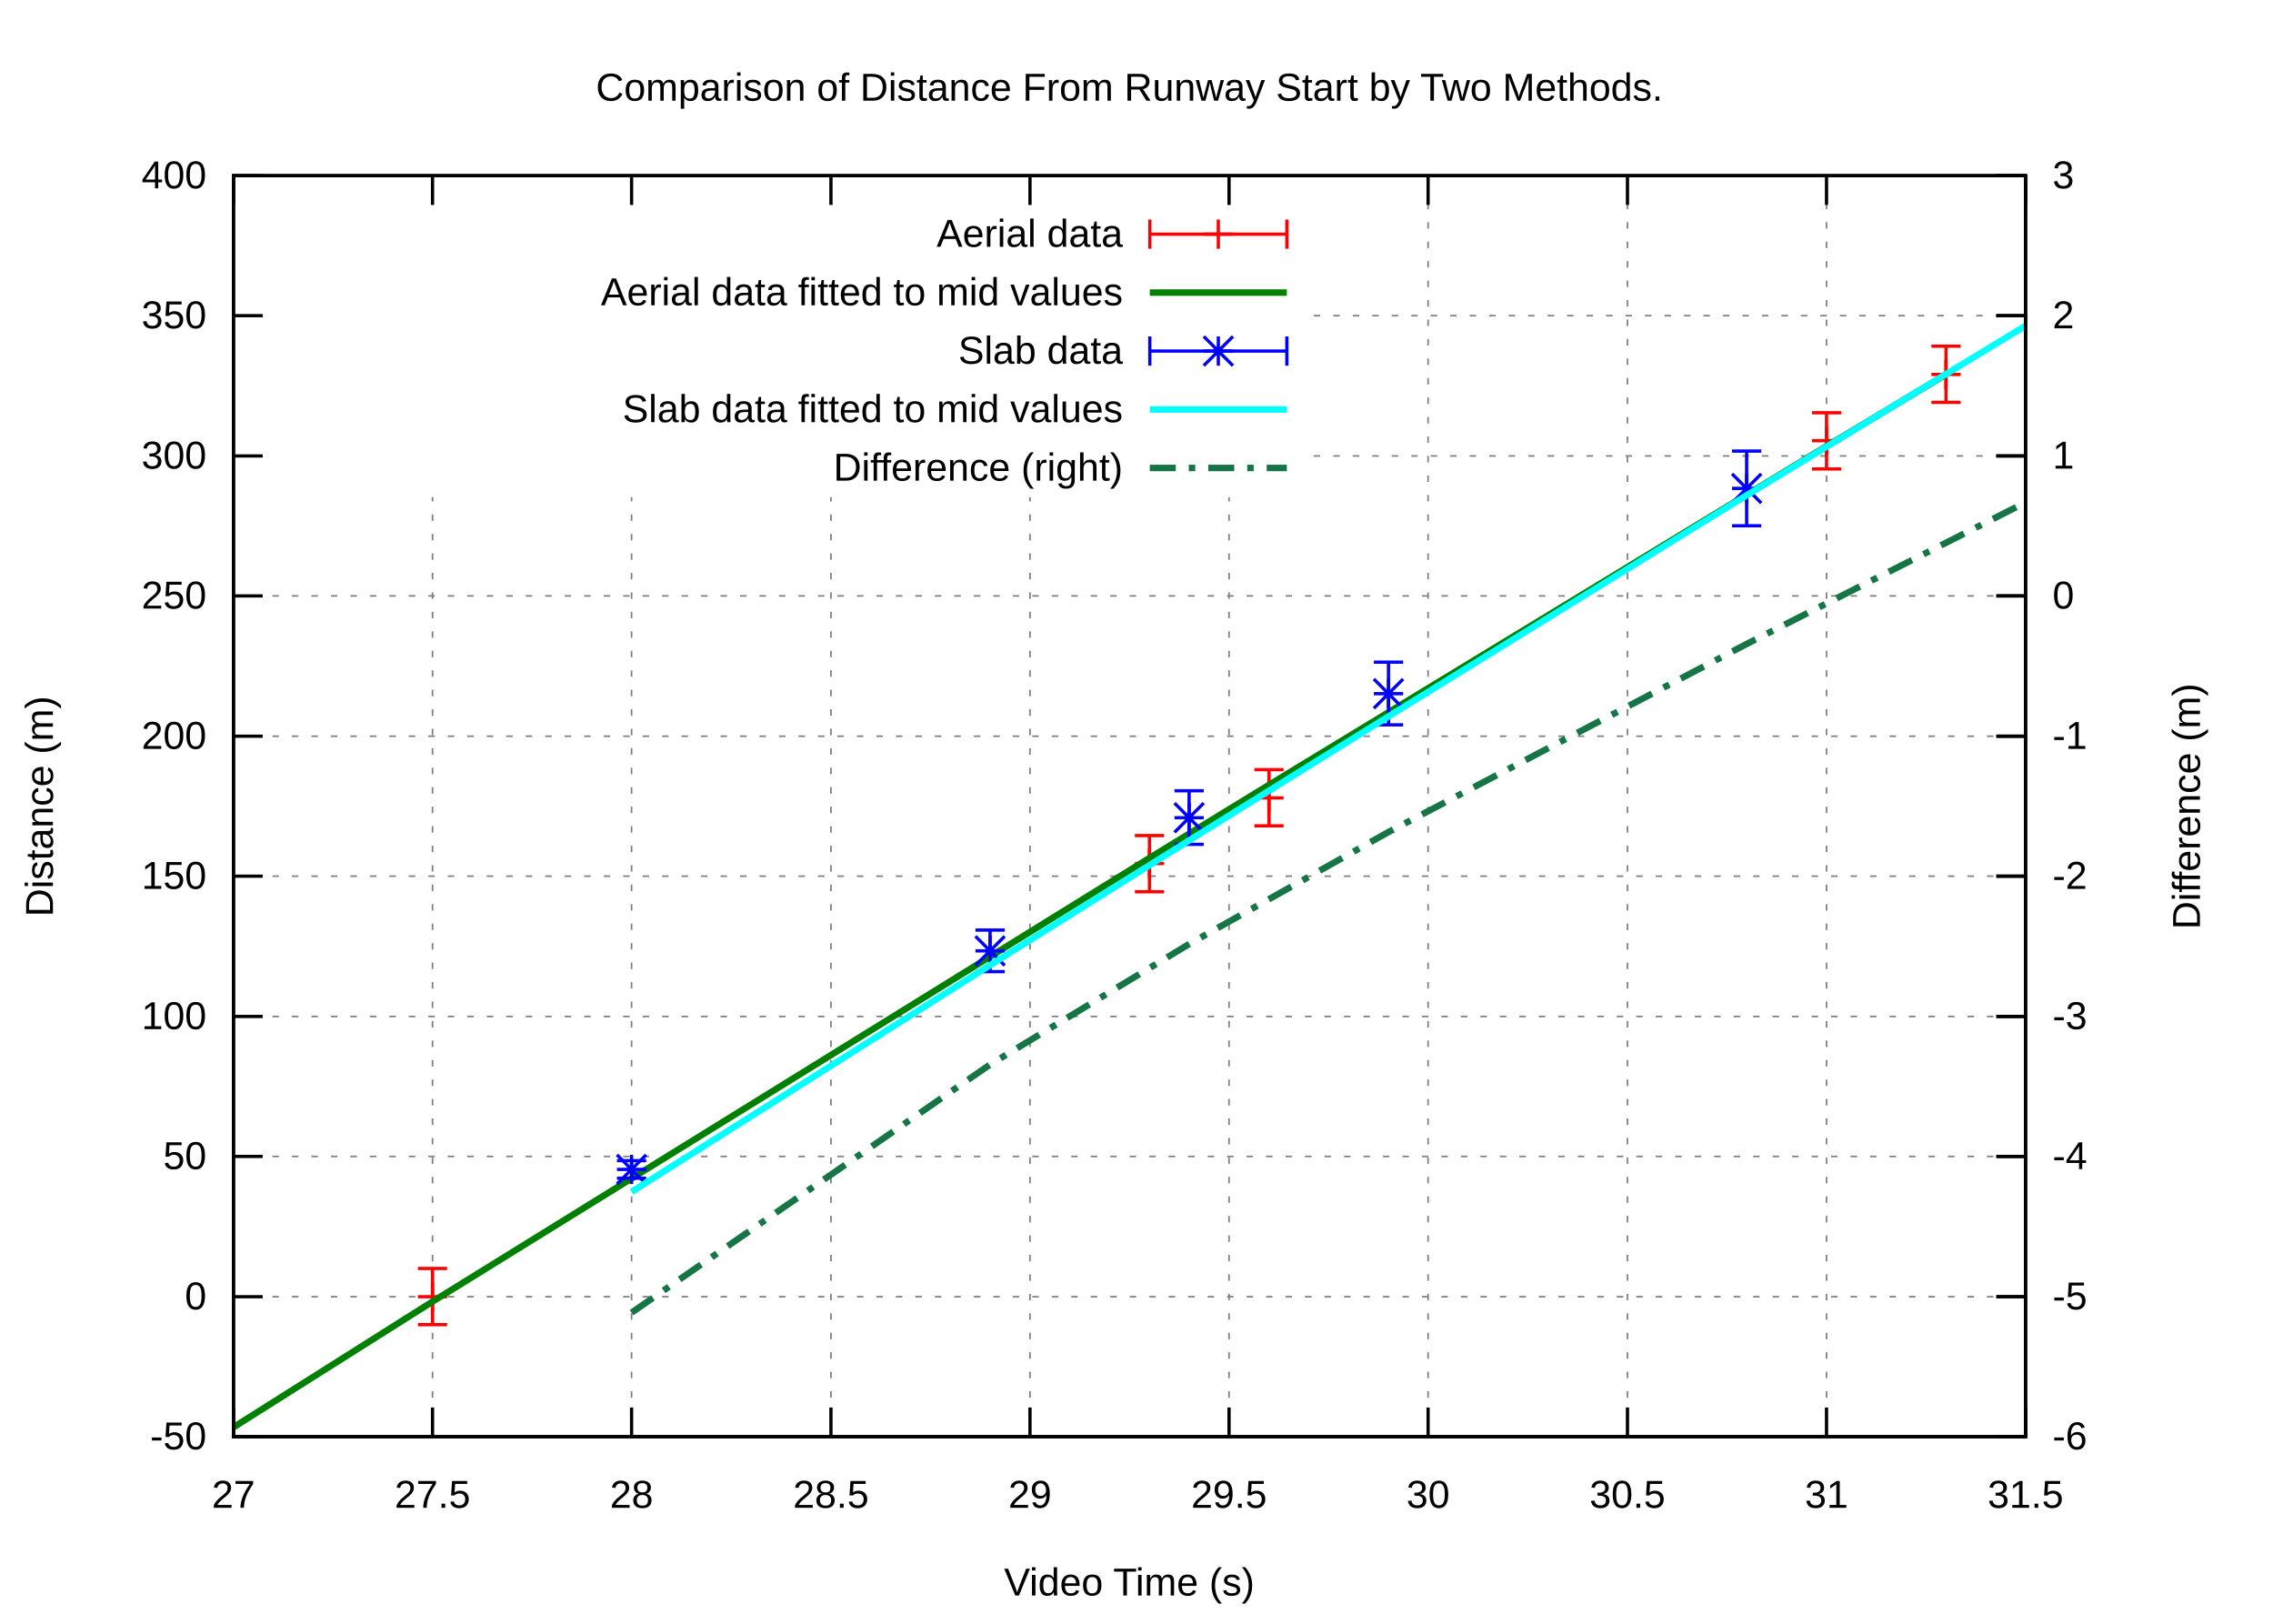
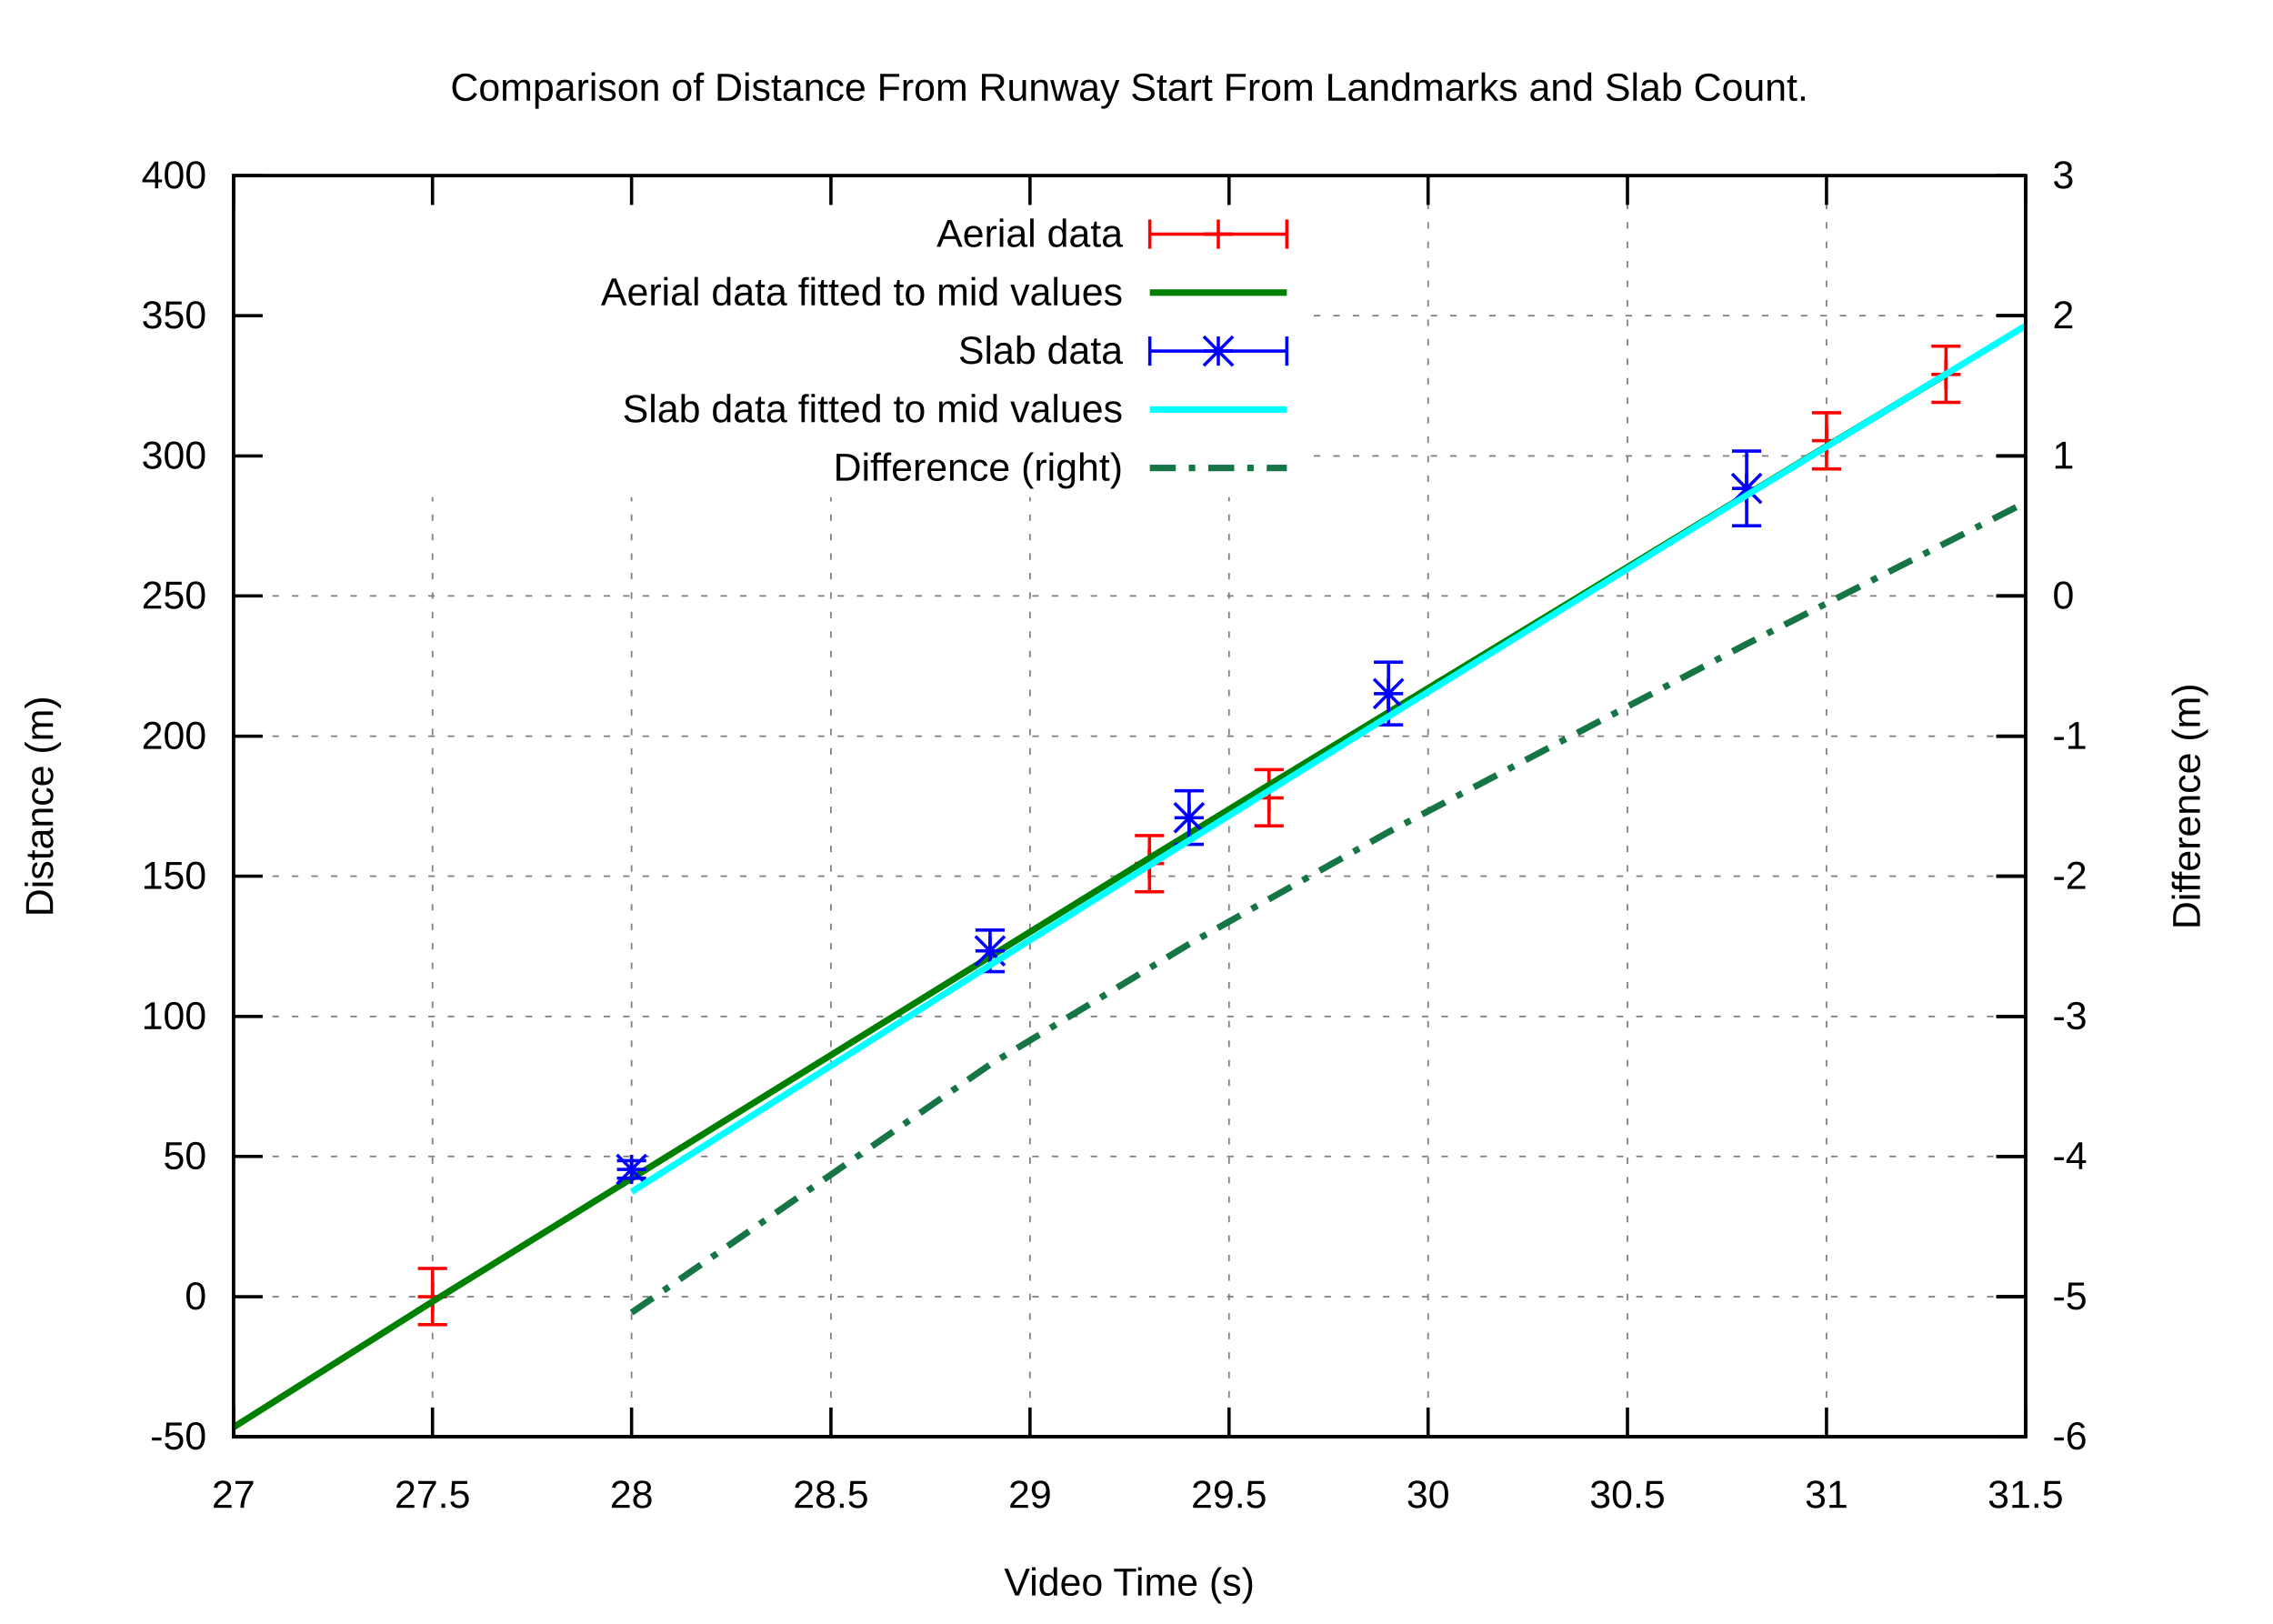
<svg xmlns="http://www.w3.org/2000/svg" xmlns:xlink="http://www.w3.org/1999/xlink" width="700" height="500" viewBox="0 0 700 500">
  <g id="gnuplot_canvas">
    <rect x="0" y="0" width="700" height="500" fill="none" />
    <defs>
      <circle id="gpDot" r="0.5" stroke-width="0.5" stroke="currentColor" />
      <path id="gpPt0" stroke-width="0.222" stroke="currentColor" d="M-1,0 h2 M0,-1 v2" />
      <path id="gpPt1" stroke-width="0.222" stroke="currentColor" d="M-1,-1 L1,1 M1,-1 L-1,1" />
      <path id="gpPt2" stroke-width="0.222" stroke="currentColor" d="M-1,0 L1,0 M0,-1 L0,1 M-1,-1 L1,1 M-1,1 L1,-1" />
      <rect id="gpPt3" stroke-width="0.222" stroke="currentColor" x="-1" y="-1" width="2" height="2" />
      <rect id="gpPt4" stroke-width="0.222" stroke="currentColor" fill="currentColor" x="-1" y="-1" width="2" height="2" />
      <circle id="gpPt5" stroke-width="0.222" stroke="currentColor" cx="0" cy="0" r="1" />
      <use xlink:href="#gpPt5" id="gpPt6" fill="currentColor" stroke="none" />
      <path id="gpPt7" stroke-width="0.222" stroke="currentColor" d="M0,-1.33 L-1.33,0.67 L1.33,0.67 z" />
      <use xlink:href="#gpPt7" id="gpPt8" fill="currentColor" stroke="none" />
      <use xlink:href="#gpPt7" id="gpPt9" stroke="currentColor" transform="rotate(180)" />
      <use xlink:href="#gpPt9" id="gpPt10" fill="currentColor" stroke="none" />
      <use xlink:href="#gpPt3" id="gpPt11" stroke="currentColor" transform="rotate(45)" />
      <use xlink:href="#gpPt11" id="gpPt12" fill="currentColor" stroke="none" />
      <path id="gpPt13" stroke-width="0.222" stroke="currentColor" d="M0,1.330 L1.265,0.411 L0.782,-1.067 L-0.782,-1.076 L-1.265,0.411 z" />
      <use xlink:href="#gpPt13" id="gpPt14" fill="currentColor" stroke="none" />
      <filter id="textbox" filterUnits="objectBoundingBox" x="0" y="0" height="1" width="1">
        <feFlood flood-color="white" flood-opacity="1" result="bgnd" />
        <feComposite in="SourceGraphic" in2="bgnd" operator="atop" />
      </filter>
      <filter id="greybox" filterUnits="objectBoundingBox" x="0" y="0" height="1" width="1">
        <feFlood flood-color="lightgrey" flood-opacity="1" result="grey" />
        <feComposite in="SourceGraphic" in2="grey" operator="atop" />
      </filter>
    </defs>
    <g fill="none" color="white" stroke="currentColor" stroke-width="1.00" stroke-linecap="butt" stroke-linejoin="miter">
</g>
    <g fill="none" color="black" stroke="currentColor" stroke-width="1.00" stroke-linecap="butt" stroke-linejoin="miter">
</g>
    <g fill="none" color="black" stroke="black" stroke-width="0.50" stroke-linecap="butt" stroke-linejoin="miter">
</g>
    <g fill="none" color="gray" stroke="currentColor" stroke-width="0.50" stroke-linecap="butt" stroke-linejoin="miter">
      <path stroke="gray" stroke-dasharray="2,4" class="gridline" d="M71.9,442.4 L623.8,442.4  " />
    </g>
    <g fill="none" color="gray" stroke="gray" stroke-width="1.00" stroke-linecap="butt" stroke-linejoin="miter">
</g>
    <g fill="none" color="black" stroke="currentColor" stroke-width="1.00" stroke-linecap="butt" stroke-linejoin="miter">
      <path stroke="black" d="M71.9,442.4 L80.9,442.4 M623.8,442.4 L614.8,442.4  " />
      <g transform="translate(63.6,446.3)" stroke="none" fill="black" font-family="Arial" font-size="12.00" text-anchor="end">
        <text>
          <tspan font-family="Arial">-50</tspan>
        </text>
      </g>
    </g>
    <g fill="none" color="black" stroke="currentColor" stroke-width="1.00" stroke-linecap="butt" stroke-linejoin="miter">
</g>
    <g fill="none" color="black" stroke="black" stroke-width="0.50" stroke-linecap="butt" stroke-linejoin="miter">
</g>
    <g fill="none" color="gray" stroke="currentColor" stroke-width="0.50" stroke-linecap="butt" stroke-linejoin="miter">
      <path stroke="gray" stroke-dasharray="2,4" class="gridline" d="M71.9,399.3 L623.8,399.3  " />
    </g>
    <g fill="none" color="gray" stroke="gray" stroke-width="1.00" stroke-linecap="butt" stroke-linejoin="miter">
</g>
    <g fill="none" color="black" stroke="currentColor" stroke-width="1.00" stroke-linecap="butt" stroke-linejoin="miter">
      <path stroke="black" d="M71.9,399.3 L80.9,399.3 M623.8,399.3 L614.8,399.3  " />
      <g transform="translate(63.6,403.2)" stroke="none" fill="black" font-family="Arial" font-size="12.00" text-anchor="end">
        <text>
          <tspan font-family="Arial"> 0</tspan>
        </text>
      </g>
    </g>
    <g fill="none" color="black" stroke="currentColor" stroke-width="1.00" stroke-linecap="butt" stroke-linejoin="miter">
</g>
    <g fill="none" color="black" stroke="black" stroke-width="0.50" stroke-linecap="butt" stroke-linejoin="miter">
</g>
    <g fill="none" color="gray" stroke="currentColor" stroke-width="0.50" stroke-linecap="butt" stroke-linejoin="miter">
      <path stroke="gray" stroke-dasharray="2,4" class="gridline" d="M71.9,356.1 L623.8,356.1  " />
    </g>
    <g fill="none" color="gray" stroke="gray" stroke-width="1.00" stroke-linecap="butt" stroke-linejoin="miter">
</g>
    <g fill="none" color="black" stroke="currentColor" stroke-width="1.00" stroke-linecap="butt" stroke-linejoin="miter">
      <path stroke="black" d="M71.9,356.1 L80.9,356.1 M623.8,356.1 L614.8,356.1  " />
      <g transform="translate(63.6,360.0)" stroke="none" fill="black" font-family="Arial" font-size="12.00" text-anchor="end">
        <text>
          <tspan font-family="Arial"> 50</tspan>
        </text>
      </g>
    </g>
    <g fill="none" color="black" stroke="currentColor" stroke-width="1.00" stroke-linecap="butt" stroke-linejoin="miter">
</g>
    <g fill="none" color="black" stroke="black" stroke-width="0.50" stroke-linecap="butt" stroke-linejoin="miter">
</g>
    <g fill="none" color="gray" stroke="currentColor" stroke-width="0.50" stroke-linecap="butt" stroke-linejoin="miter">
      <path stroke="gray" stroke-dasharray="2,4" class="gridline" d="M71.9,313.0 L623.8,313.0  " />
    </g>
    <g fill="none" color="gray" stroke="gray" stroke-width="1.00" stroke-linecap="butt" stroke-linejoin="miter">
</g>
    <g fill="none" color="black" stroke="currentColor" stroke-width="1.00" stroke-linecap="butt" stroke-linejoin="miter">
      <path stroke="black" d="M71.9,313.0 L80.9,313.0 M623.8,313.0 L614.8,313.0  " />
      <g transform="translate(63.6,316.9)" stroke="none" fill="black" font-family="Arial" font-size="12.00" text-anchor="end">
        <text>
          <tspan font-family="Arial"> 100</tspan>
        </text>
      </g>
    </g>
    <g fill="none" color="black" stroke="currentColor" stroke-width="1.00" stroke-linecap="butt" stroke-linejoin="miter">
</g>
    <g fill="none" color="black" stroke="black" stroke-width="0.50" stroke-linecap="butt" stroke-linejoin="miter">
</g>
    <g fill="none" color="gray" stroke="currentColor" stroke-width="0.50" stroke-linecap="butt" stroke-linejoin="miter">
      <path stroke="gray" stroke-dasharray="2,4" class="gridline" d="M71.9,269.8 L623.8,269.8  " />
    </g>
    <g fill="none" color="gray" stroke="gray" stroke-width="1.00" stroke-linecap="butt" stroke-linejoin="miter">
</g>
    <g fill="none" color="black" stroke="currentColor" stroke-width="1.00" stroke-linecap="butt" stroke-linejoin="miter">
      <path stroke="black" d="M71.9,269.8 L80.9,269.8 M623.8,269.8 L614.8,269.8  " />
      <g transform="translate(63.6,273.7)" stroke="none" fill="black" font-family="Arial" font-size="12.00" text-anchor="end">
        <text>
          <tspan font-family="Arial"> 150</tspan>
        </text>
      </g>
    </g>
    <g fill="none" color="black" stroke="currentColor" stroke-width="1.00" stroke-linecap="butt" stroke-linejoin="miter">
</g>
    <g fill="none" color="black" stroke="black" stroke-width="0.50" stroke-linecap="butt" stroke-linejoin="miter">
</g>
    <g fill="none" color="gray" stroke="currentColor" stroke-width="0.50" stroke-linecap="butt" stroke-linejoin="miter">
      <path stroke="gray" stroke-dasharray="2,4" class="gridline" d="M71.9,226.7 L623.8,226.7  " />
    </g>
    <g fill="none" color="gray" stroke="gray" stroke-width="1.00" stroke-linecap="butt" stroke-linejoin="miter">
</g>
    <g fill="none" color="black" stroke="currentColor" stroke-width="1.00" stroke-linecap="butt" stroke-linejoin="miter">
      <path stroke="black" d="M71.9,226.7 L80.9,226.7 M623.8,226.7 L614.8,226.7  " />
      <g transform="translate(63.6,230.6)" stroke="none" fill="black" font-family="Arial" font-size="12.00" text-anchor="end">
        <text>
          <tspan font-family="Arial"> 200</tspan>
        </text>
      </g>
    </g>
    <g fill="none" color="black" stroke="currentColor" stroke-width="1.00" stroke-linecap="butt" stroke-linejoin="miter">
</g>
    <g fill="none" color="black" stroke="black" stroke-width="0.50" stroke-linecap="butt" stroke-linejoin="miter">
</g>
    <g fill="none" color="gray" stroke="currentColor" stroke-width="0.50" stroke-linecap="butt" stroke-linejoin="miter">
      <path stroke="gray" stroke-dasharray="2,4" class="gridline" d="M71.9,183.5 L623.8,183.5  " />
    </g>
    <g fill="none" color="gray" stroke="gray" stroke-width="1.00" stroke-linecap="butt" stroke-linejoin="miter">
</g>
    <g fill="none" color="black" stroke="currentColor" stroke-width="1.00" stroke-linecap="butt" stroke-linejoin="miter">
      <path stroke="black" d="M71.9,183.5 L80.9,183.5 M623.8,183.5 L614.8,183.5  " />
      <g transform="translate(63.6,187.4)" stroke="none" fill="black" font-family="Arial" font-size="12.00" text-anchor="end">
        <text>
          <tspan font-family="Arial"> 250</tspan>
        </text>
      </g>
    </g>
    <g fill="none" color="black" stroke="currentColor" stroke-width="1.00" stroke-linecap="butt" stroke-linejoin="miter">
</g>
    <g fill="none" color="black" stroke="black" stroke-width="0.50" stroke-linecap="butt" stroke-linejoin="miter">
</g>
    <g fill="none" color="gray" stroke="currentColor" stroke-width="0.50" stroke-linecap="butt" stroke-linejoin="miter">
      <path stroke="gray" stroke-dasharray="2,4" class="gridline" d="M71.9,140.4 L80.2,140.4 M404.6,140.4 L623.8,140.4  " />
    </g>
    <g fill="none" color="gray" stroke="gray" stroke-width="1.00" stroke-linecap="butt" stroke-linejoin="miter">
</g>
    <g fill="none" color="black" stroke="currentColor" stroke-width="1.00" stroke-linecap="butt" stroke-linejoin="miter">
      <path stroke="black" d="M71.9,140.4 L80.9,140.4 M623.8,140.4 L614.8,140.4  " />
      <g transform="translate(63.6,144.3)" stroke="none" fill="black" font-family="Arial" font-size="12.00" text-anchor="end">
        <text>
          <tspan font-family="Arial"> 300</tspan>
        </text>
      </g>
    </g>
    <g fill="none" color="black" stroke="currentColor" stroke-width="1.00" stroke-linecap="butt" stroke-linejoin="miter">
</g>
    <g fill="none" color="black" stroke="black" stroke-width="0.50" stroke-linecap="butt" stroke-linejoin="miter">
</g>
    <g fill="none" color="gray" stroke="currentColor" stroke-width="0.50" stroke-linecap="butt" stroke-linejoin="miter">
      <path stroke="gray" stroke-dasharray="2,4" class="gridline" d="M71.9,97.2 L80.2,97.2 M404.6,97.2 L623.8,97.2  " />
    </g>
    <g fill="none" color="gray" stroke="gray" stroke-width="1.00" stroke-linecap="butt" stroke-linejoin="miter">
</g>
    <g fill="none" color="black" stroke="currentColor" stroke-width="1.00" stroke-linecap="butt" stroke-linejoin="miter">
      <path stroke="black" d="M71.9,97.2 L80.9,97.2 M623.8,97.2 L614.8,97.2  " />
      <g transform="translate(63.6,101.1)" stroke="none" fill="black" font-family="Arial" font-size="12.00" text-anchor="end">
        <text>
          <tspan font-family="Arial"> 350</tspan>
        </text>
      </g>
    </g>
    <g fill="none" color="black" stroke="currentColor" stroke-width="1.00" stroke-linecap="butt" stroke-linejoin="miter">
</g>
    <g fill="none" color="black" stroke="black" stroke-width="0.50" stroke-linecap="butt" stroke-linejoin="miter">
</g>
    <g fill="none" color="gray" stroke="currentColor" stroke-width="0.50" stroke-linecap="butt" stroke-linejoin="miter">
      <path stroke="gray" stroke-dasharray="2,4" class="gridline" d="M71.9,54.1 L623.8,54.1  " />
    </g>
    <g fill="none" color="gray" stroke="gray" stroke-width="1.00" stroke-linecap="butt" stroke-linejoin="miter">
</g>
    <g fill="none" color="black" stroke="currentColor" stroke-width="1.00" stroke-linecap="butt" stroke-linejoin="miter">
      <path stroke="black" d="M71.9,54.1 L80.9,54.1 M623.8,54.1 L614.8,54.1  " />
      <g transform="translate(63.6,58.0)" stroke="none" fill="black" font-family="Arial" font-size="12.00" text-anchor="end">
        <text>
          <tspan font-family="Arial"> 400</tspan>
        </text>
      </g>
    </g>
    <g fill="none" color="black" stroke="currentColor" stroke-width="1.00" stroke-linecap="butt" stroke-linejoin="miter">
</g>
    <g fill="none" color="black" stroke="black" stroke-width="0.50" stroke-linecap="butt" stroke-linejoin="miter">
</g>
    <g fill="none" color="gray" stroke="currentColor" stroke-width="0.50" stroke-linecap="butt" stroke-linejoin="miter">
      <path stroke="gray" stroke-dasharray="2,4" class="gridline" d="M71.9,442.4 L71.9,54.1  " />
    </g>
    <g fill="none" color="gray" stroke="gray" stroke-width="1.00" stroke-linecap="butt" stroke-linejoin="miter">
</g>
    <g fill="none" color="black" stroke="currentColor" stroke-width="1.00" stroke-linecap="butt" stroke-linejoin="miter">
      <path stroke="black" d="M71.9,442.4 L71.9,433.4 M71.9,54.1 L71.9,63.1  " />
      <g transform="translate(71.9,464.3)" stroke="none" fill="black" font-family="Arial" font-size="12.00" text-anchor="middle">
        <text>
          <tspan font-family="Arial"> 27</tspan>
        </text>
      </g>
    </g>
    <g fill="none" color="black" stroke="currentColor" stroke-width="1.00" stroke-linecap="butt" stroke-linejoin="miter">
</g>
    <g fill="none" color="black" stroke="black" stroke-width="0.50" stroke-linecap="butt" stroke-linejoin="miter">
</g>
    <g fill="none" color="gray" stroke="currentColor" stroke-width="0.50" stroke-linecap="butt" stroke-linejoin="miter">
      <path stroke="gray" stroke-dasharray="2,4" class="gridline" d="M133.2,442.4 L133.2,153.1 M133.2,63.1 L133.2,54.1  " />
    </g>
    <g fill="none" color="gray" stroke="gray" stroke-width="1.00" stroke-linecap="butt" stroke-linejoin="miter">
</g>
    <g fill="none" color="black" stroke="currentColor" stroke-width="1.00" stroke-linecap="butt" stroke-linejoin="miter">
      <path stroke="black" d="M133.2,442.4 L133.2,433.4 M133.2,54.1 L133.2,63.1  " />
      <g transform="translate(133.2,464.3)" stroke="none" fill="black" font-family="Arial" font-size="12.00" text-anchor="middle">
        <text>
          <tspan font-family="Arial"> 27.5</tspan>
        </text>
      </g>
    </g>
    <g fill="none" color="black" stroke="currentColor" stroke-width="1.00" stroke-linecap="butt" stroke-linejoin="miter">
</g>
    <g fill="none" color="black" stroke="black" stroke-width="0.50" stroke-linecap="butt" stroke-linejoin="miter">
</g>
    <g fill="none" color="gray" stroke="currentColor" stroke-width="0.50" stroke-linecap="butt" stroke-linejoin="miter">
      <path stroke="gray" stroke-dasharray="2,4" class="gridline" d="M194.5,442.4 L194.5,153.1 M194.5,63.1 L194.5,54.1  " />
    </g>
    <g fill="none" color="gray" stroke="gray" stroke-width="1.00" stroke-linecap="butt" stroke-linejoin="miter">
</g>
    <g fill="none" color="black" stroke="currentColor" stroke-width="1.00" stroke-linecap="butt" stroke-linejoin="miter">
      <path stroke="black" d="M194.5,442.4 L194.5,433.4 M194.5,54.1 L194.5,63.1  " />
      <g transform="translate(194.5,464.3)" stroke="none" fill="black" font-family="Arial" font-size="12.00" text-anchor="middle">
        <text>
          <tspan font-family="Arial"> 28</tspan>
        </text>
      </g>
    </g>
    <g fill="none" color="black" stroke="currentColor" stroke-width="1.00" stroke-linecap="butt" stroke-linejoin="miter">
</g>
    <g fill="none" color="black" stroke="black" stroke-width="0.50" stroke-linecap="butt" stroke-linejoin="miter">
</g>
    <g fill="none" color="gray" stroke="currentColor" stroke-width="0.50" stroke-linecap="butt" stroke-linejoin="miter">
      <path stroke="gray" stroke-dasharray="2,4" class="gridline" d="M255.9,442.4 L255.9,153.1 M255.9,63.1 L255.9,54.1  " />
    </g>
    <g fill="none" color="gray" stroke="gray" stroke-width="1.00" stroke-linecap="butt" stroke-linejoin="miter">
</g>
    <g fill="none" color="black" stroke="currentColor" stroke-width="1.00" stroke-linecap="butt" stroke-linejoin="miter">
      <path stroke="black" d="M255.9,442.4 L255.9,433.4 M255.9,54.1 L255.9,63.1  " />
      <g transform="translate(255.9,464.3)" stroke="none" fill="black" font-family="Arial" font-size="12.00" text-anchor="middle">
        <text>
          <tspan font-family="Arial"> 28.5</tspan>
        </text>
      </g>
    </g>
    <g fill="none" color="black" stroke="currentColor" stroke-width="1.00" stroke-linecap="butt" stroke-linejoin="miter">
</g>
    <g fill="none" color="black" stroke="black" stroke-width="0.50" stroke-linecap="butt" stroke-linejoin="miter">
</g>
    <g fill="none" color="gray" stroke="currentColor" stroke-width="0.50" stroke-linecap="butt" stroke-linejoin="miter">
      <path stroke="gray" stroke-dasharray="2,4" class="gridline" d="M317.2,442.4 L317.2,153.1 M317.2,63.1 L317.2,54.1  " />
    </g>
    <g fill="none" color="gray" stroke="gray" stroke-width="1.00" stroke-linecap="butt" stroke-linejoin="miter">
</g>
    <g fill="none" color="black" stroke="currentColor" stroke-width="1.00" stroke-linecap="butt" stroke-linejoin="miter">
      <path stroke="black" d="M317.2,442.4 L317.2,433.4 M317.2,54.1 L317.2,63.1  " />
      <g transform="translate(317.2,464.3)" stroke="none" fill="black" font-family="Arial" font-size="12.00" text-anchor="middle">
        <text>
          <tspan font-family="Arial"> 29</tspan>
        </text>
      </g>
    </g>
    <g fill="none" color="black" stroke="currentColor" stroke-width="1.00" stroke-linecap="butt" stroke-linejoin="miter">
</g>
    <g fill="none" color="black" stroke="black" stroke-width="0.50" stroke-linecap="butt" stroke-linejoin="miter">
</g>
    <g fill="none" color="gray" stroke="currentColor" stroke-width="0.50" stroke-linecap="butt" stroke-linejoin="miter">
      <path stroke="gray" stroke-dasharray="2,4" class="gridline" d="M378.5,442.4 L378.5,153.1 M378.5,63.1 L378.5,54.1  " />
    </g>
    <g fill="none" color="gray" stroke="gray" stroke-width="1.00" stroke-linecap="butt" stroke-linejoin="miter">
</g>
    <g fill="none" color="black" stroke="currentColor" stroke-width="1.00" stroke-linecap="butt" stroke-linejoin="miter">
      <path stroke="black" d="M378.5,442.4 L378.5,433.4 M378.5,54.1 L378.5,63.1  " />
      <g transform="translate(378.5,464.3)" stroke="none" fill="black" font-family="Arial" font-size="12.00" text-anchor="middle">
        <text>
          <tspan font-family="Arial"> 29.5</tspan>
        </text>
      </g>
    </g>
    <g fill="none" color="black" stroke="currentColor" stroke-width="1.00" stroke-linecap="butt" stroke-linejoin="miter">
</g>
    <g fill="none" color="black" stroke="black" stroke-width="0.50" stroke-linecap="butt" stroke-linejoin="miter">
</g>
    <g fill="none" color="gray" stroke="currentColor" stroke-width="0.50" stroke-linecap="butt" stroke-linejoin="miter">
      <path stroke="gray" stroke-dasharray="2,4" class="gridline" d="M439.8,442.4 L439.8,54.1  " />
    </g>
    <g fill="none" color="gray" stroke="gray" stroke-width="1.00" stroke-linecap="butt" stroke-linejoin="miter">
</g>
    <g fill="none" color="black" stroke="currentColor" stroke-width="1.00" stroke-linecap="butt" stroke-linejoin="miter">
      <path stroke="black" d="M439.8,442.4 L439.8,433.4 M439.8,54.1 L439.8,63.1  " />
      <g transform="translate(439.8,464.3)" stroke="none" fill="black" font-family="Arial" font-size="12.00" text-anchor="middle">
        <text>
          <tspan font-family="Arial"> 30</tspan>
        </text>
      </g>
    </g>
    <g fill="none" color="black" stroke="currentColor" stroke-width="1.00" stroke-linecap="butt" stroke-linejoin="miter">
</g>
    <g fill="none" color="black" stroke="black" stroke-width="0.50" stroke-linecap="butt" stroke-linejoin="miter">
</g>
    <g fill="none" color="gray" stroke="currentColor" stroke-width="0.50" stroke-linecap="butt" stroke-linejoin="miter">
      <path stroke="gray" stroke-dasharray="2,4" class="gridline" d="M501.2,442.4 L501.2,54.1  " />
    </g>
    <g fill="none" color="gray" stroke="gray" stroke-width="1.00" stroke-linecap="butt" stroke-linejoin="miter">
</g>
    <g fill="none" color="black" stroke="currentColor" stroke-width="1.00" stroke-linecap="butt" stroke-linejoin="miter">
      <path stroke="black" d="M501.2,442.4 L501.2,433.4 M501.2,54.1 L501.2,63.1  " />
      <g transform="translate(501.2,464.3)" stroke="none" fill="black" font-family="Arial" font-size="12.00" text-anchor="middle">
        <text>
          <tspan font-family="Arial"> 30.5</tspan>
        </text>
      </g>
    </g>
    <g fill="none" color="black" stroke="currentColor" stroke-width="1.00" stroke-linecap="butt" stroke-linejoin="miter">
</g>
    <g fill="none" color="black" stroke="black" stroke-width="0.50" stroke-linecap="butt" stroke-linejoin="miter">
</g>
    <g fill="none" color="gray" stroke="currentColor" stroke-width="0.50" stroke-linecap="butt" stroke-linejoin="miter">
      <path stroke="gray" stroke-dasharray="2,4" class="gridline" d="M562.5,442.4 L562.5,54.1  " />
    </g>
    <g fill="none" color="gray" stroke="gray" stroke-width="1.00" stroke-linecap="butt" stroke-linejoin="miter">
</g>
    <g fill="none" color="black" stroke="currentColor" stroke-width="1.00" stroke-linecap="butt" stroke-linejoin="miter">
      <path stroke="black" d="M562.5,442.4 L562.5,433.4 M562.5,54.1 L562.5,63.1  " />
      <g transform="translate(562.5,464.3)" stroke="none" fill="black" font-family="Arial" font-size="12.00" text-anchor="middle">
        <text>
          <tspan font-family="Arial"> 31</tspan>
        </text>
      </g>
    </g>
    <g fill="none" color="black" stroke="currentColor" stroke-width="1.00" stroke-linecap="butt" stroke-linejoin="miter">
</g>
    <g fill="none" color="black" stroke="black" stroke-width="0.50" stroke-linecap="butt" stroke-linejoin="miter">
</g>
    <g fill="none" color="gray" stroke="currentColor" stroke-width="0.50" stroke-linecap="butt" stroke-linejoin="miter">
      <path stroke="gray" stroke-dasharray="2,4" class="gridline" d="M623.8,442.4 L623.8,54.1  " />
    </g>
    <g fill="none" color="gray" stroke="gray" stroke-width="1.00" stroke-linecap="butt" stroke-linejoin="miter">
</g>
    <g fill="none" color="black" stroke="currentColor" stroke-width="1.00" stroke-linecap="butt" stroke-linejoin="miter">
      <path stroke="black" d="M623.8,442.4 L623.8,433.4 M623.8,54.1 L623.8,63.1  " />
      <g transform="translate(623.8,464.3)" stroke="none" fill="black" font-family="Arial" font-size="12.00" text-anchor="middle">
        <text>
          <tspan font-family="Arial"> 31.5</tspan>
        </text>
      </g>
    </g>
    <g fill="none" color="black" stroke="currentColor" stroke-width="1.00" stroke-linecap="butt" stroke-linejoin="miter">
      <path stroke="black" d="M623.8,442.4 L614.8,442.4  " />
      <g transform="translate(632.1,446.3)" stroke="none" fill="black" font-family="Arial" font-size="12.00" text-anchor="start">
        <text>
          <tspan font-family="Arial">-6</tspan>
        </text>
      </g>
    </g>
    <g fill="none" color="black" stroke="currentColor" stroke-width="1.00" stroke-linecap="butt" stroke-linejoin="miter">
      <path stroke="black" d="M623.8,399.3 L614.8,399.3  " />
      <g transform="translate(632.1,403.2)" stroke="none" fill="black" font-family="Arial" font-size="12.00" text-anchor="start">
        <text>
          <tspan font-family="Arial">-5</tspan>
        </text>
      </g>
    </g>
    <g fill="none" color="black" stroke="currentColor" stroke-width="1.00" stroke-linecap="butt" stroke-linejoin="miter">
      <path stroke="black" d="M623.8,356.1 L614.8,356.1  " />
      <g transform="translate(632.1,360.0)" stroke="none" fill="black" font-family="Arial" font-size="12.00" text-anchor="start">
        <text>
          <tspan font-family="Arial">-4</tspan>
        </text>
      </g>
    </g>
    <g fill="none" color="black" stroke="currentColor" stroke-width="1.00" stroke-linecap="butt" stroke-linejoin="miter">
      <path stroke="black" d="M623.8,313.0 L614.8,313.0  " />
      <g transform="translate(632.1,316.9)" stroke="none" fill="black" font-family="Arial" font-size="12.00" text-anchor="start">
        <text>
          <tspan font-family="Arial">-3</tspan>
        </text>
      </g>
    </g>
    <g fill="none" color="black" stroke="currentColor" stroke-width="1.00" stroke-linecap="butt" stroke-linejoin="miter">
      <path stroke="black" d="M623.8,269.8 L614.8,269.8  " />
      <g transform="translate(632.1,273.7)" stroke="none" fill="black" font-family="Arial" font-size="12.00" text-anchor="start">
        <text>
          <tspan font-family="Arial">-2</tspan>
        </text>
      </g>
    </g>
    <g fill="none" color="black" stroke="currentColor" stroke-width="1.00" stroke-linecap="butt" stroke-linejoin="miter">
      <path stroke="black" d="M623.8,226.7 L614.8,226.7  " />
      <g transform="translate(632.1,230.6)" stroke="none" fill="black" font-family="Arial" font-size="12.00" text-anchor="start">
        <text>
          <tspan font-family="Arial">-1</tspan>
        </text>
      </g>
    </g>
    <g fill="none" color="black" stroke="currentColor" stroke-width="1.00" stroke-linecap="butt" stroke-linejoin="miter">
      <path stroke="black" d="M623.8,183.5 L614.8,183.5  " />
      <g transform="translate(632.1,187.4)" stroke="none" fill="black" font-family="Arial" font-size="12.00" text-anchor="start">
        <text>
          <tspan font-family="Arial"> 0</tspan>
        </text>
      </g>
    </g>
    <g fill="none" color="black" stroke="currentColor" stroke-width="1.00" stroke-linecap="butt" stroke-linejoin="miter">
      <path stroke="black" d="M623.8,140.4 L614.8,140.4  " />
      <g transform="translate(632.1,144.3)" stroke="none" fill="black" font-family="Arial" font-size="12.00" text-anchor="start">
        <text>
          <tspan font-family="Arial"> 1</tspan>
        </text>
      </g>
    </g>
    <g fill="none" color="black" stroke="currentColor" stroke-width="1.00" stroke-linecap="butt" stroke-linejoin="miter">
      <path stroke="black" d="M623.8,97.2 L614.8,97.2  " />
      <g transform="translate(632.1,101.1)" stroke="none" fill="black" font-family="Arial" font-size="12.00" text-anchor="start">
        <text>
          <tspan font-family="Arial"> 2</tspan>
        </text>
      </g>
    </g>
    <g fill="none" color="black" stroke="currentColor" stroke-width="1.00" stroke-linecap="butt" stroke-linejoin="miter">
      <path stroke="black" d="M623.8,54.1 L614.8,54.1  " />
      <g transform="translate(632.1,58.0)" stroke="none" fill="black" font-family="Arial" font-size="12.00" text-anchor="start">
        <text>
          <tspan font-family="Arial"> 3</tspan>
        </text>
      </g>
    </g>
    <g fill="none" color="black" stroke="currentColor" stroke-width="1.00" stroke-linecap="butt" stroke-linejoin="miter">
</g>
    <g fill="none" color="black" stroke="currentColor" stroke-width="1.00" stroke-linecap="butt" stroke-linejoin="miter">
      <path stroke="black" d="M71.9,54.1 L71.9,442.4 L623.8,442.4 L623.8,54.1 L71.9,54.1 Z  " />
    </g>
    <g fill="none" color="black" stroke="currentColor" stroke-width="1.00" stroke-linecap="butt" stroke-linejoin="miter">
      <g transform="translate(16.3,248.3) rotate(270)" stroke="none" fill="black" font-family="Arial" font-size="12.00" text-anchor="middle">
        <text>
          <tspan font-family="Arial">Distance (m)</tspan>
        </text>
      </g>
    </g>
    <g fill="none" color="black" stroke="currentColor" stroke-width="1.00" stroke-linecap="butt" stroke-linejoin="miter">
      <g transform="translate(677.5,248.3) rotate(270)" stroke="none" fill="black" font-family="Arial" font-size="12.00" text-anchor="middle">
        <text>
          <tspan font-family="Arial">Difference (m)</tspan>
        </text>
      </g>
    </g>
    <g fill="none" color="black" stroke="currentColor" stroke-width="1.00" stroke-linecap="butt" stroke-linejoin="miter">
      <g transform="translate(347.8,491.3)" stroke="none" fill="black" font-family="Arial" font-size="12.00" text-anchor="middle">
        <text>
          <tspan font-family="Arial">Video Time (s)</tspan>
        </text>
      </g>
    </g>
    <g fill="none" color="black" stroke="currentColor" stroke-width="1.00" stroke-linecap="butt" stroke-linejoin="miter">
      <g transform="translate(347.8,31.0)" stroke="none" fill="black" font-family="Arial" font-size="12.00" text-anchor="middle">
        <text>
-           <tspan font-family="Arial">Comparison of Distance From Runway Start by Two Methods.</tspan>
+           <tspan font-family="Arial">Comparison of Distance From Runway Start From Landmarks and Slab Count.</tspan>
        </text>
      </g>
    </g>
    <g id="gnuplot_plot_1">
      <g fill="none" color="black" stroke="currentColor" stroke-width="1.00" stroke-linecap="butt" stroke-linejoin="miter">
        <g transform="translate(345.8,76.0)" stroke="none" fill="black" font-family="Arial" font-size="12.00" text-anchor="end">
          <text>
            <tspan font-family="Arial">Aerial data</tspan>
          </text>
        </g>
      </g>
      <g fill="none" color="black" stroke="currentColor" stroke-width="1.00" stroke-linecap="butt" stroke-linejoin="miter">
        <path stroke="red" d="M354.1,72.1 L396.3,72.1 M354.1,67.6 L354.1,76.6 M396.3,67.6 L396.3,76.6 M133.2,390.6 L133.2,407.9   M128.7,390.6 L137.7,390.6 M128.7,407.9 L137.7,407.9 M354.0,257.3 L354.0,274.6 M349.5,257.3 L358.5,257.3   M349.5,274.6 L358.5,274.6 M390.8,237.0 L390.8,254.3 M386.3,237.0 L395.3,237.0 M386.3,254.3 L395.3,254.3   M562.5,127.1 L562.5,144.4 M558.0,127.1 L567.0,127.1 M558.0,144.4 L567.0,144.4 M599.3,106.6 L599.3,123.9   M594.8,106.6 L603.8,106.6 M594.8,123.9 L603.8,123.9  " />
        <use xlink:href="#gpPt0" transform="translate(133.2,399.3) scale(4.50)" color="red" />
        <use xlink:href="#gpPt0" transform="translate(354.0,265.9) scale(4.50)" color="red" />
        <use xlink:href="#gpPt0" transform="translate(390.8,245.7) scale(4.50)" color="red" />
        <use xlink:href="#gpPt0" transform="translate(562.5,135.7) scale(4.50)" color="red" />
        <use xlink:href="#gpPt0" transform="translate(599.3,115.3) scale(4.50)" color="red" />
        <use xlink:href="#gpPt0" transform="translate(375.2,72.1) scale(4.50)" color="red" />
      </g>
    </g>
    <g id="gnuplot_plot_2">
      <g fill="none" color="white" stroke="red" stroke-width="2.00" stroke-linecap="butt" stroke-linejoin="miter">
</g>
      <g fill="none" color="black" stroke="currentColor" stroke-width="2.00" stroke-linecap="butt" stroke-linejoin="miter">
        <g transform="translate(345.8,94.0)" stroke="none" fill="black" font-family="Arial" font-size="12.00" text-anchor="end">
          <text>
            <tspan font-family="Arial">Aerial data fitted to mid values</tspan>
          </text>
        </g>
      </g>
      <g fill="none" color="black" stroke="currentColor" stroke-width="2.00" stroke-linecap="butt" stroke-linejoin="miter">
        <path stroke="green" d="M354.1,90.1 L396.3,90.1 M71.9,439.5 L133.2,400.8 L354.0,264.2 L390.8,241.7 L562.5,137.4 L599.3,115.3    " />
      </g>
    </g>
    <g id="gnuplot_plot_3">
      <g fill="none" color="white" stroke="green" stroke-width="1.00" stroke-linecap="butt" stroke-linejoin="miter">
</g>
      <g fill="none" color="black" stroke="currentColor" stroke-width="1.00" stroke-linecap="butt" stroke-linejoin="miter">
        <g transform="translate(345.8,112.0)" stroke="none" fill="black" font-family="Arial" font-size="12.00" text-anchor="end">
          <text>
            <tspan font-family="Arial">Slab data</tspan>
          </text>
        </g>
      </g>
      <g fill="none" color="black" stroke="currentColor" stroke-width="1.00" stroke-linecap="butt" stroke-linejoin="miter">
        <path stroke="blue" d="M354.1,108.1 L396.3,108.1 M354.1,103.6 L354.1,112.6 M396.3,103.6 L396.3,112.6 M194.5,357.4 L194.5,362.8   M190.0,357.4 L199.0,357.4 M190.0,362.8 L199.0,362.8 M304.9,286.4 L304.9,299.2 M300.4,286.4 L309.4,286.4   M300.4,299.2 L309.4,299.2 M366.2,243.5 L366.2,260.0 M361.7,243.5 L370.7,243.5 M361.7,260.0 L370.7,260.0   M427.6,203.9 L427.6,223.2 M423.1,203.9 L432.1,203.9 M423.1,223.2 L432.1,223.2 M537.9,138.9 L537.9,161.9   M533.4,138.9 L542.4,138.9 M533.4,161.9 L542.4,161.9  " />
        <use xlink:href="#gpPt2" transform="translate(194.5,360.1) scale(4.50)" color="blue" />
        <use xlink:href="#gpPt2" transform="translate(304.9,292.8) scale(4.50)" color="blue" />
        <use xlink:href="#gpPt2" transform="translate(366.2,251.8) scale(4.50)" color="blue" />
        <use xlink:href="#gpPt2" transform="translate(427.6,213.6) scale(4.50)" color="blue" />
        <use xlink:href="#gpPt2" transform="translate(537.9,150.4) scale(4.50)" color="blue" />
        <use xlink:href="#gpPt2" transform="translate(375.2,108.1) scale(4.50)" color="blue" />
      </g>
    </g>
    <g id="gnuplot_plot_4">
      <g fill="none" color="white" stroke="blue" stroke-width="2.00" stroke-linecap="butt" stroke-linejoin="miter">
</g>
      <g fill="none" color="black" stroke="currentColor" stroke-width="2.00" stroke-linecap="butt" stroke-linejoin="miter">
        <g transform="translate(345.8,130.0)" stroke="none" fill="black" font-family="Arial" font-size="12.00" text-anchor="end">
          <text>
            <tspan font-family="Arial">Slab data fitted to mid values</tspan>
          </text>
        </g>
      </g>
      <g fill="none" color="black" stroke="currentColor" stroke-width="2.00" stroke-linecap="butt" stroke-linejoin="miter">
        <path stroke="cyan" d="M354.1,126.1 L396.3,126.1 M194.5,367.0 L304.9,297.2 L366.2,258.8 L427.6,220.6 L537.9,152.5 L623.8,100.3    " />
      </g>
    </g>
    <g id="gnuplot_plot_5">
      <g fill="none" color="black" stroke="currentColor" stroke-width="2.00" stroke-linecap="butt" stroke-linejoin="miter">
        <g transform="translate(345.8,148.0)" stroke="none" fill="black" font-family="Arial" font-size="12.00" text-anchor="end">
          <text>
            <tspan font-family="Arial">Difference (right)</tspan>
          </text>
        </g>
      </g>
      <g fill="none" color="black" stroke="currentColor" stroke-width="2.00" stroke-linecap="butt" stroke-linejoin="miter">
        <path stroke="#157545" stroke-dasharray=" 8,4,2,4" d="M354.1,144.1 L396.3,144.1 M194.5,404.2 L304.9,327.8 L366.2,290.7 L427.6,256.2 L537.9,198.3 L623.8,154.7    " />
      </g>
    </g>
    <g fill="none" color="black" stroke="currentColor" stroke-width="2.00" stroke-linecap="butt" stroke-linejoin="miter">
</g>
    <g fill="none" color="black" stroke="black" stroke-width="1.00" stroke-linecap="butt" stroke-linejoin="miter">
</g>
    <g fill="none" color="black" stroke="currentColor" stroke-width="1.00" stroke-linecap="butt" stroke-linejoin="miter">
      <path stroke="black" d="M71.9,54.1 L71.9,442.4 L623.8,442.4 L623.8,54.1 L71.9,54.1 Z  " />
    </g>
    <g fill="none" color="black" stroke="currentColor" stroke-width="1.00" stroke-linecap="butt" stroke-linejoin="miter">
</g>
  </g>
</svg>
